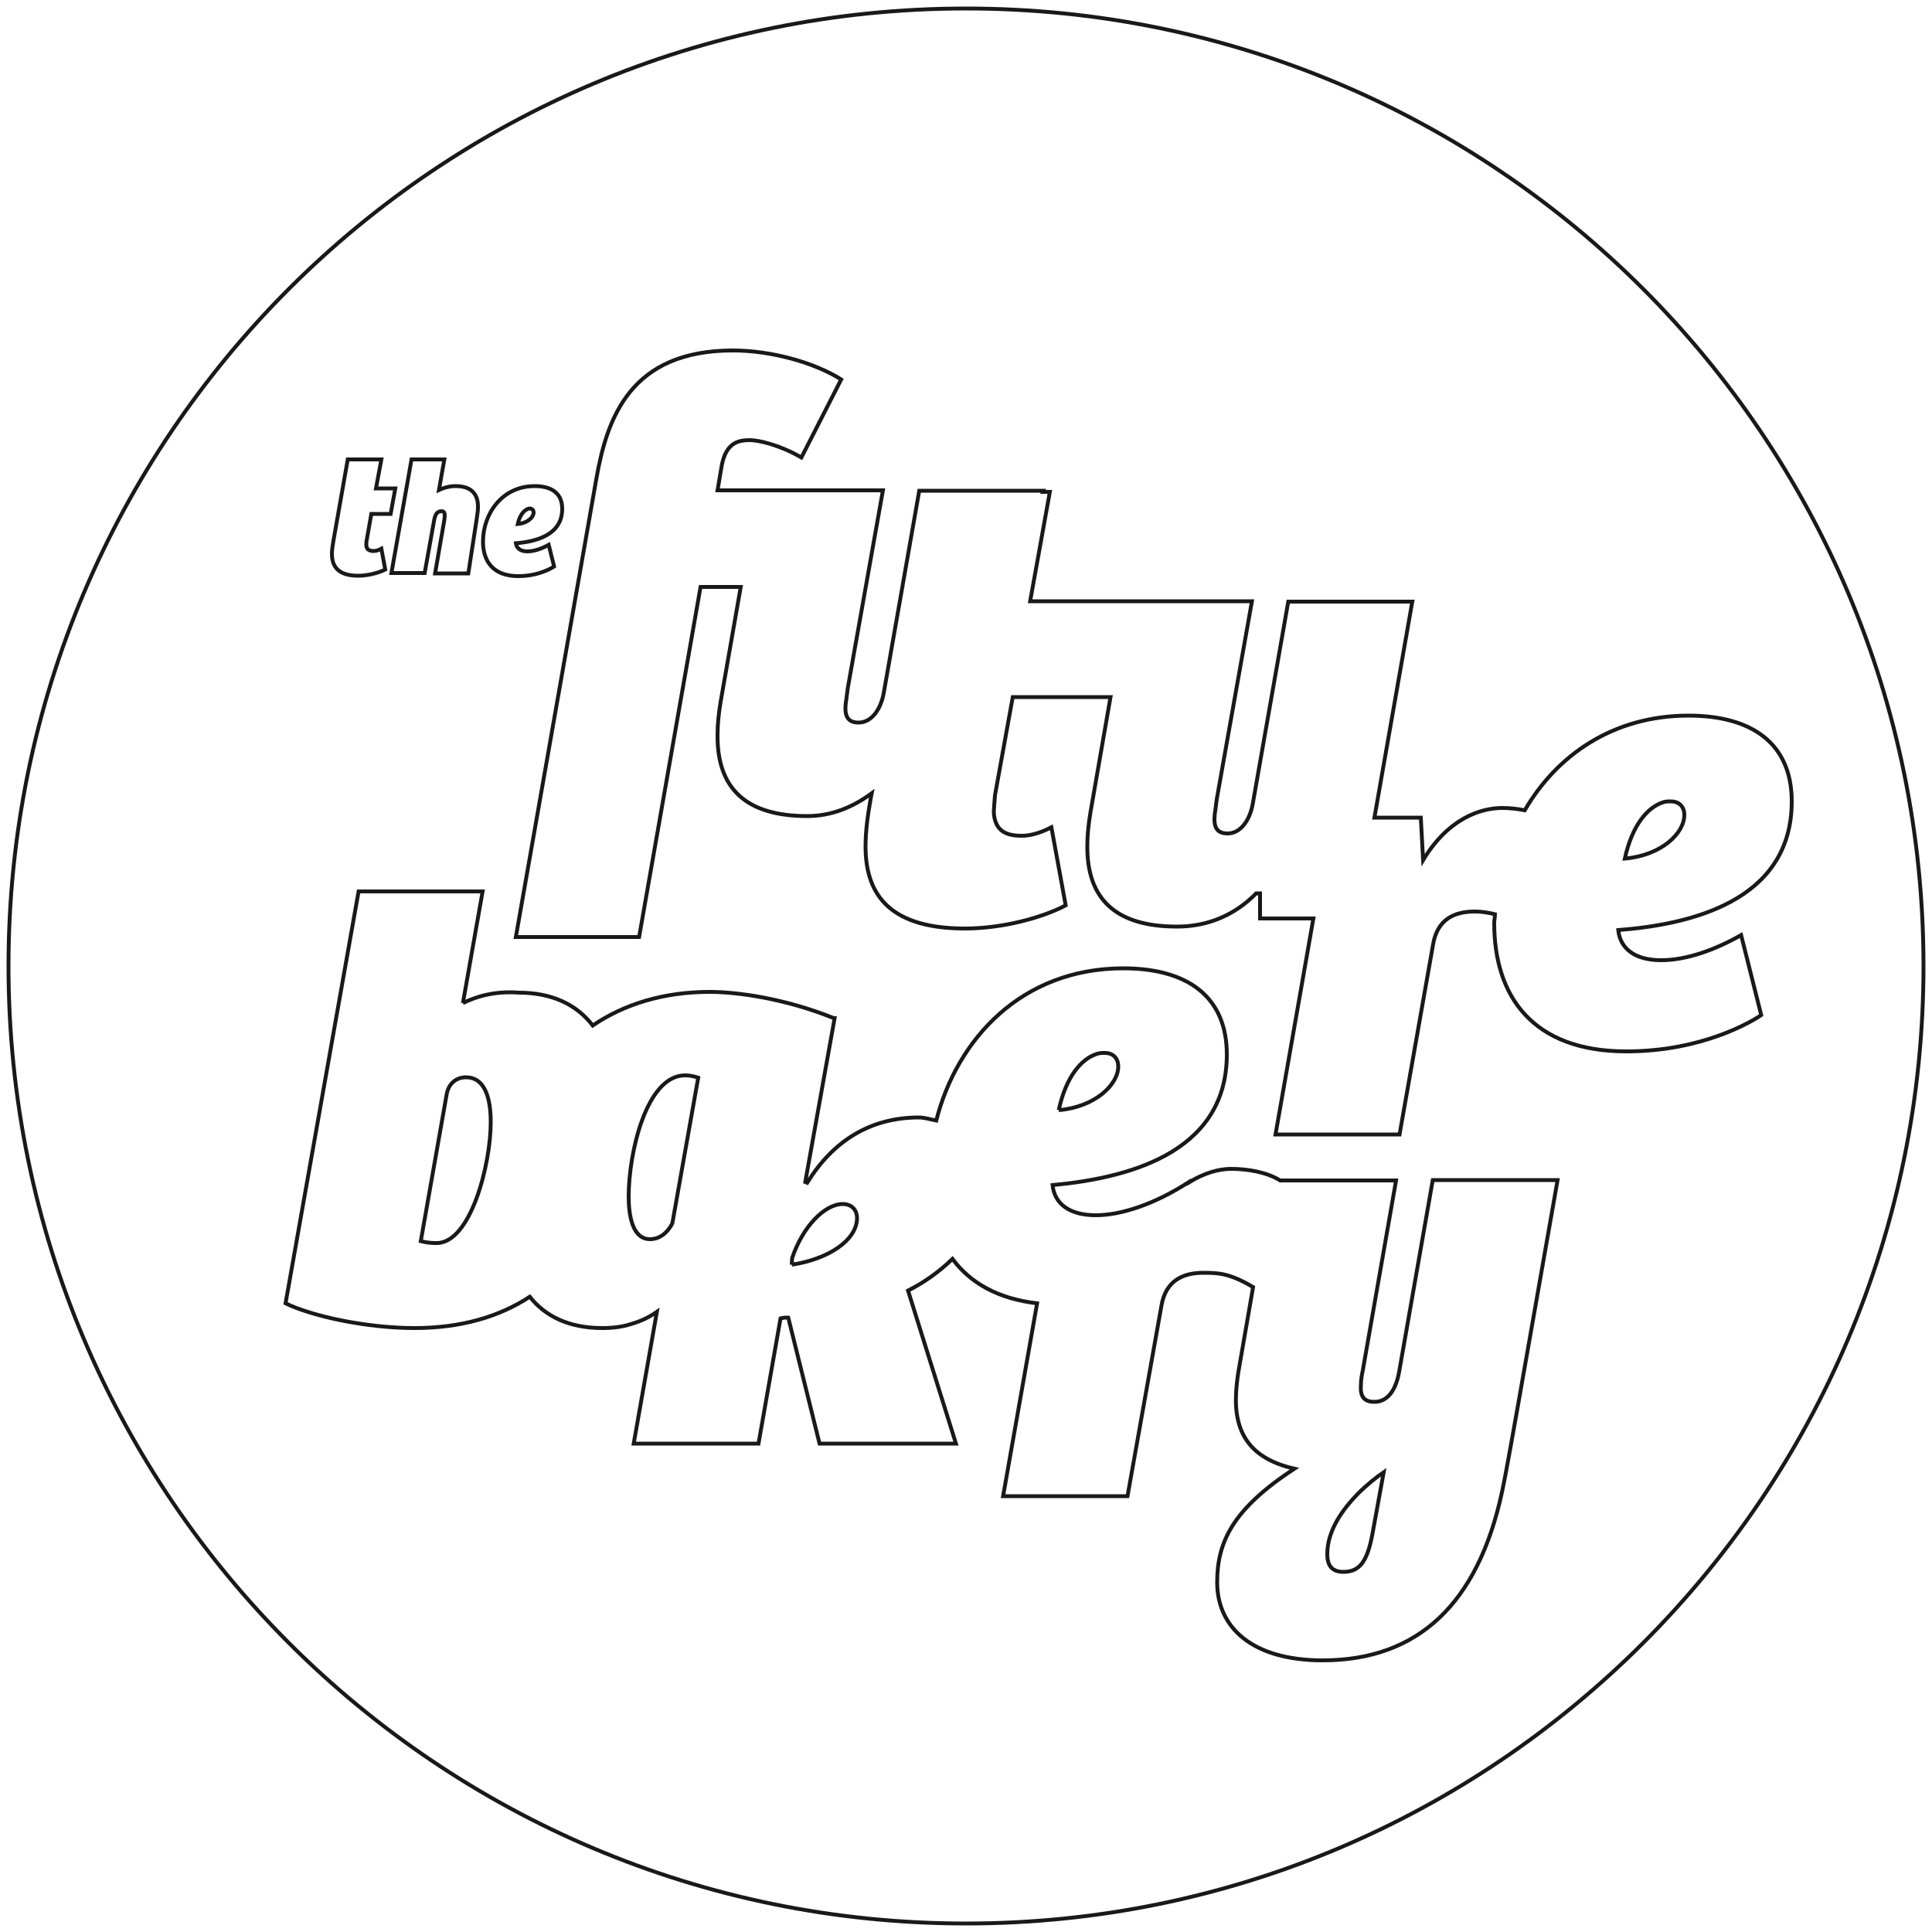
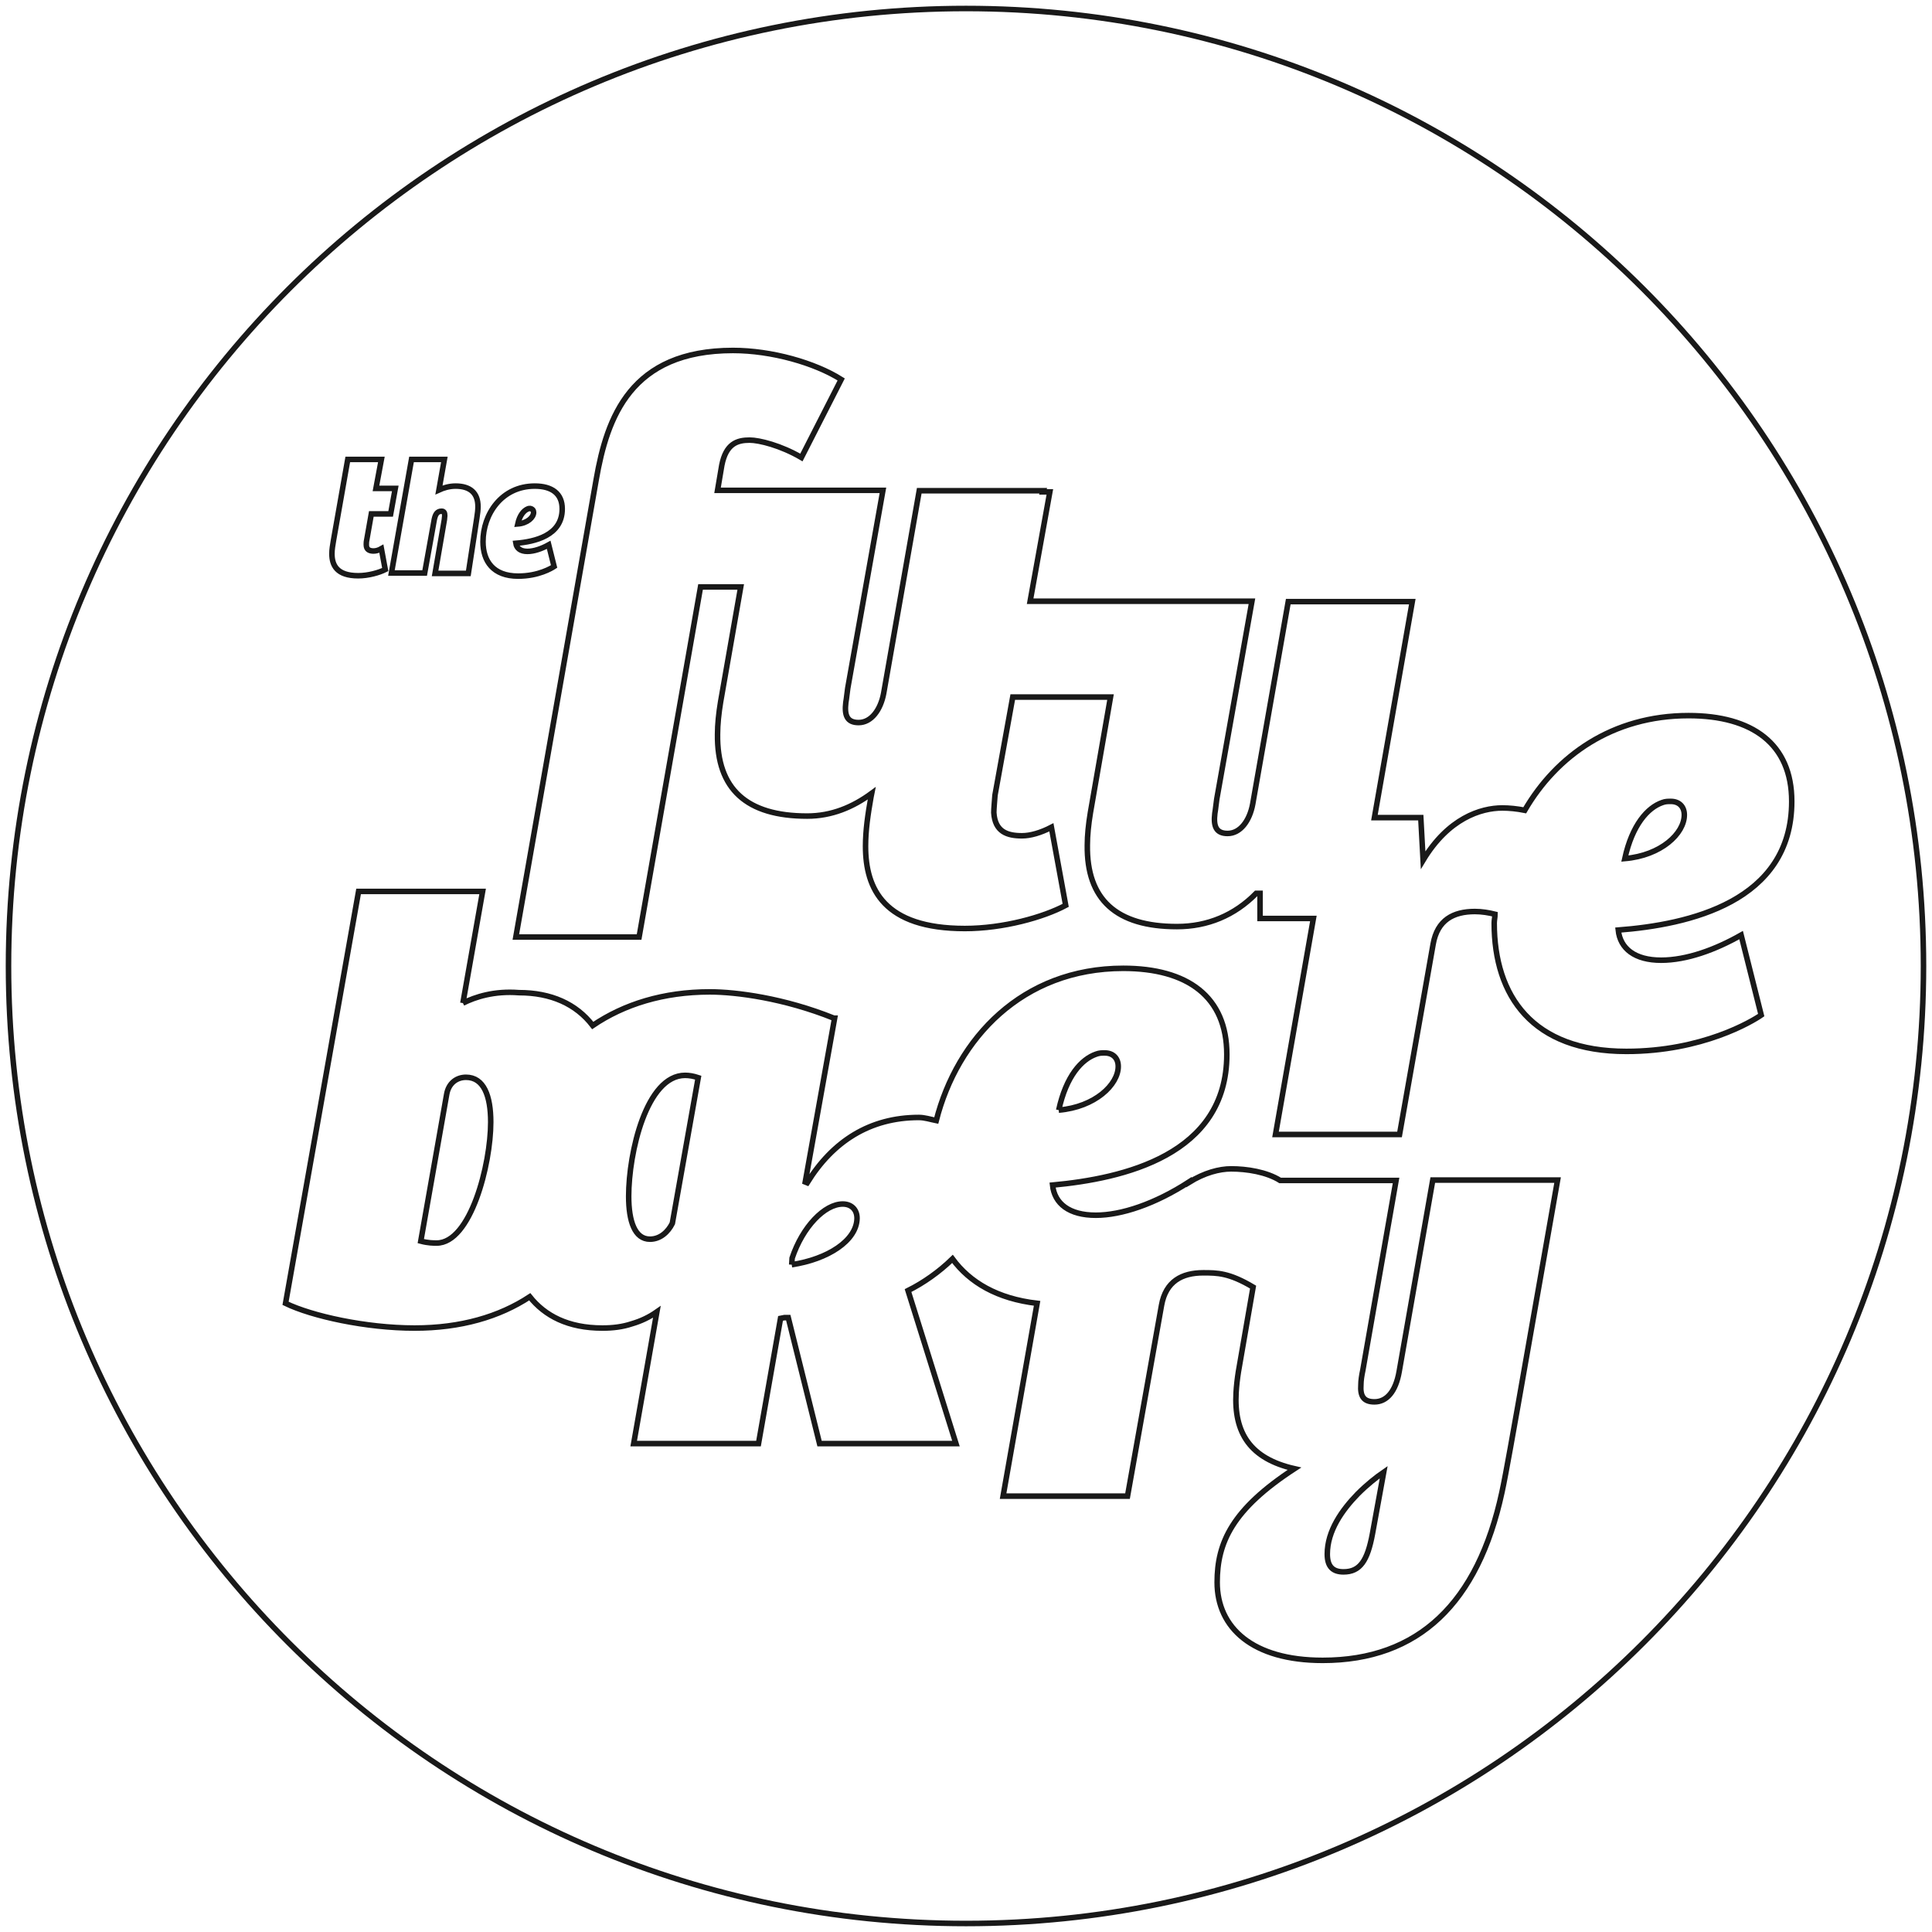
<svg xmlns="http://www.w3.org/2000/svg" version="1.1" id="Layer_1" x="0px" y="0px" viewBox="0 0 500 500" style="enable-background:new 0 0 500 500;" xml:space="preserve">
  <style type="text/css">
- 	.st0{fill:none;stroke:#191919;stroke-miterlimit:10;}
+ 	.st0{fill:none;stroke:#191919;stroke-width:1.432;stroke-miterlimit:10;}
</style>
  <g>
    <path class="st0" d="M497.8,250c0,136.9-111,247.8-247.8,247.8S2.2,386.9,2.2,250S113.1,2.2,250,2.2S497.8,113.1,497.8,250" />
    <path class="st0" d="M102.3,126.4h-5l1.4-7.5H90l-3.7,21c-0.2,1.2-0.4,2.3-0.4,3.4c0,3,1.3,5.7,6.8,5.7c2.6,0,5.4-0.8,7-1.6l-1-5.4   c-0.7,0.4-1.4,0.6-2,0.6c-1,0-1.9-0.3-1.9-1.6c0-0.3,0-0.8,0.1-1.2l1.2-6.8h5L102.3,126.4z M123.4,134.1c0.2-1.2,0.3-2.2,0.3-3   c0-3.5-2-5.3-5.8-5.3c-1.7,0-3.2,0.5-4.3,1l1.4-7.9h-8.5l-5.2,29.4h8.6l2.5-13.9c0.3-1.4,0.8-2.1,1.9-2.1c0.6,0,0.8,0.4,0.8,1.2   c0,0.3-0.1,0.6-0.1,1l-2.4,13.9h8.6L123.4,134.1z M120.6,278.8c4.6,0,6.4,4.8,6.4,11.6c0,11-5.2,31.3-14,31.3c-0.8,0-2.2,0-4.1-0.5   l6.7-38C116.1,280.3,118.2,278.8,120.6,278.8 M162.7,309.6c0-11.3,4.6-31.3,14.6-31.3c1.1,0,2.2,0.2,3.4,0.6l-6.7,37.7   c-1.1,2.2-3.1,4.1-5.8,4.1C164.3,320.7,162.7,316.1,162.7,309.6 M204.9,327.3l0.1-1.7c2.7-8.1,8.4-14,13.1-14   c2.2,0,3.7,1.4,3.7,3.7C221.7,321.1,214.2,325.9,204.9,327.3 M343.5,402.2c0-6,3.8-11.4,7.9-15.6c2.4-2.4,4.8-4.3,6.7-5.6   l-2.9,15.9c-1.3,7-3.2,9.9-7.5,9.9C345,406.8,343.5,405.5,343.5,402.2 M274,287.3c1.9-8.8,5.9-13.2,9.7-14.5   c0.8-0.3,1.4-0.3,2.2-0.3c2.2,0,3.5,1.4,3.5,3.5C289.4,280.7,283.4,286.5,274,287.3 M119.8,259.6l5.1-28.9H92.8L73.9,337.3   c6.8,3.3,20.8,6.4,33.4,6.4c11.9,0,21.9-2.9,29.8-8.1c3.9,4.9,9.9,8.1,18.8,8.1c2.7,0,5.2-0.3,7.6-1.1c2.4-0.7,4.5-1.7,6.5-3.1   l-6,34.1h32.3l5.7-32.4l1-0.2h1l8.1,32.6h35.3L235,334c4-2,8-4.8,11.5-8.2c4.5,6.1,11.6,10.3,21.9,11.5l-8.8,49.9h32.2l8.8-49.4   c1.1-6.2,5.3-8.4,10.8-8.4c3.6,0,6.7,0,12.9,3.7l-3.8,21.9c-0.3,1.9-0.5,3.7-0.6,5.4c-0.6,10.5,3.7,17.1,15.1,19.7   c-16.1,10.5-20,19.1-20,29.4c0,11.8,9.2,20.2,27.3,20.2c24.8,0,40.2-14.8,46.4-43.5c1-4.5,3.5-18.9,4.1-22.2l10.3-58.6h-32.3   l-8.7,49.6c-0.9,5.1-3.2,7.8-6.4,7.8c-2.9,0-3.7-1.6-3.5-4.4c0-1.1,0.2-2.4,0.5-3.8l8.6-49.1h-30c-3.5-2.2-8.6-3-12.7-3   c-3,0-6.9,1-10.9,3.5v-0.1c-8.8,5.7-17.5,8.6-24.1,8.6c-6.9,0-10.7-3-11.2-7.8c18.2-1.7,45.1-7.7,45.1-33.8   c0-15-10.2-22.3-26.8-22.3c-26.2,0-43,18.2-48.4,39.4c-1.5-0.3-3-0.8-4.5-0.8c-12.7,0-22.3,6.2-28.9,16.9l-0.5-0.2l7.6-42.4h-0.2   l0,0c-12.9-5.2-25.3-6.8-32.1-6.8c-12,0-22.2,3.2-30.3,8.7c-4.3-5.6-10.8-8.5-19.1-8.5C127.9,256.4,123,258,119.8,259.6    M138.1,132.6c0,1.3-1.6,2.8-4.1,3c0.5-2.3,1.6-3.5,2.6-3.9c0.2-0.1,0.4-0.1,0.6-0.1C137.8,131.7,138.1,132.1,138.1,132.6    M145.5,131.7c0-4-2.7-5.9-7.1-5.9c-8.6,0-13.4,7.3-13.4,14.4c0,5,2.6,8.9,9.1,8.9c5.3,0,8.7-2.1,9.3-2.5L142,141   c-1.8,1-3.8,1.7-5.5,1.7c-1.8,0-2.8-0.8-3-2.1C138.4,140.2,145.5,138.6,145.5,131.7 M435.9,210.9c0,4.8-6,10.5-15.4,11.3   c1.9-8.7,5.9-13.2,9.7-14.5c0.8-0.3,1.4-0.3,2.2-0.3C434.6,207.4,435.9,208.8,435.9,210.9 M463.7,207.4c0-14.9-10.2-22.2-26.7-22.2   c-19.7,0-34.2,10.4-42.4,24.5c-2-0.4-4-0.6-5.8-0.6c-5.6,0-14,2.7-20.5,13.5l-0.6-11h-12l9.8-55.9h-32.1l-9.2,52.4   c-0.8,4.3-3.2,7.6-6.5,7.6c-3,0-3.7-1.9-3.3-5.2c0.2-1.1,0.3-2.4,0.5-3.7l9.1-51.2h-30.4l0,0h-27l5.1-28.3h-1.8l0.1-0.3h-32.1   l-9.2,52.4c-0.8,4.3-3.2,7.6-6.5,7.6c-3,0-3.7-1.9-3.3-5.2c0.2-1.1,0.3-2.4,0.5-3.7l9.1-51.2h-21.8H196h-10.3l1.1-6.5   c1.1-5.6,4-6.5,7.2-6.5c2.5,0,8.1,1.4,13.4,4.5l10.3-20.2c-6.8-4.3-18-7.5-28-7.5c-26.5,0-32.6,17.3-35.4,33.4l-20.8,118.4h31.9   l15.9-90.6h10.4l-5.2,29.7c-0.5,3-0.8,5.9-0.8,8.4c-0.2,14.2,7.5,21.2,23.2,21.2c6.3,0,11.8-2.3,16.7-5.9l-0.2,1   c-0.8,4.5-1.4,8.6-1.4,12.7c0,11.1,4.8,21.3,25.7,21.3c9.9,0,20.3-2.9,26.1-6l-3.7-20.2c-2.7,1.4-5.4,2.2-7.6,2.2c-3.8,0-7-1-7.3-6   c0-1.1,0.2-3,0.3-4.5l4.6-25.4h25.3l-5.2,29.9c-0.5,3-0.8,5.9-0.8,8.4c-0.2,14.1,7.5,21.1,23.2,21.1c7.9,0,14.9-2.9,20.5-8.6h1v6.5   h13.8l-9.8,55.9h32.1l8.7-49.3c1.1-6.2,5.2-8.4,10.8-8.4c1.8,0,3.6,0.3,5.2,0.7c0,0.8-0.2,1.5-0.2,2.3c0,18.9,9.9,33.2,34.2,33.2   c19.7,0,32.6-7.8,34.9-9.4l-5.2-20.7c-6.7,3.8-14.1,6.5-20.7,6.5c-6.8,0-10.6-3-11.1-7.8C436.9,239.3,463.7,233.5,463.7,207.4" />
  </g>
</svg>
